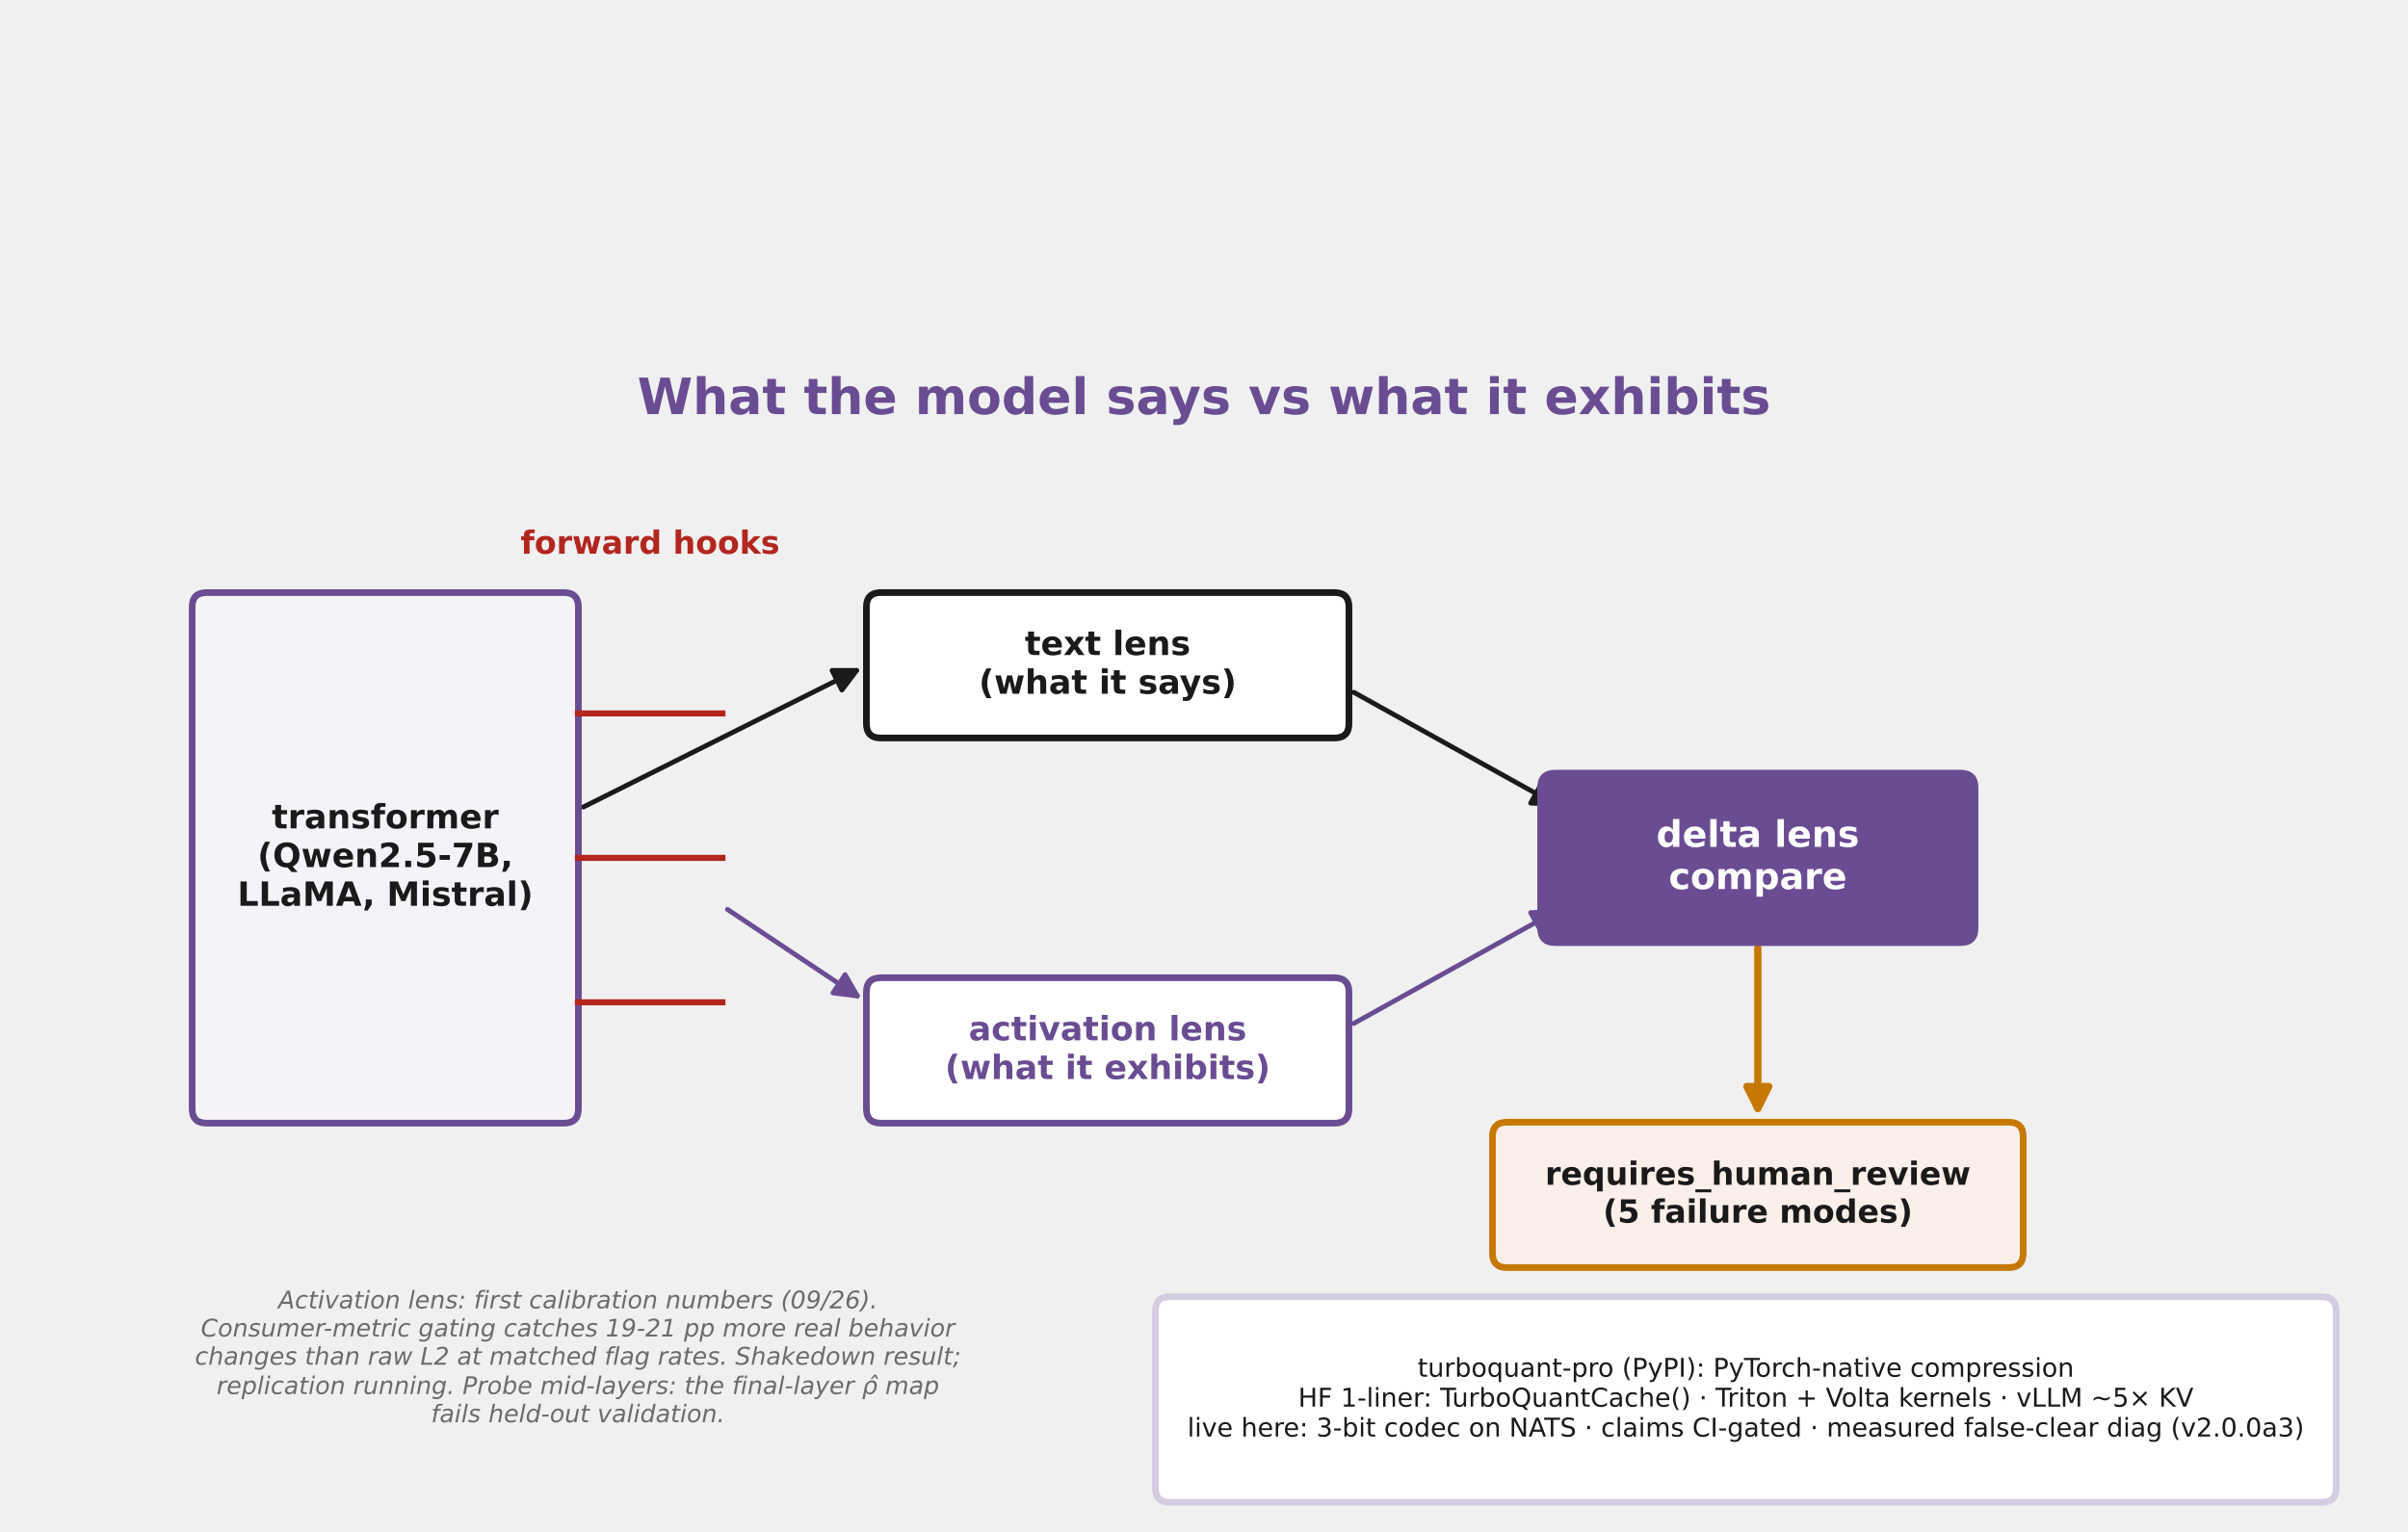
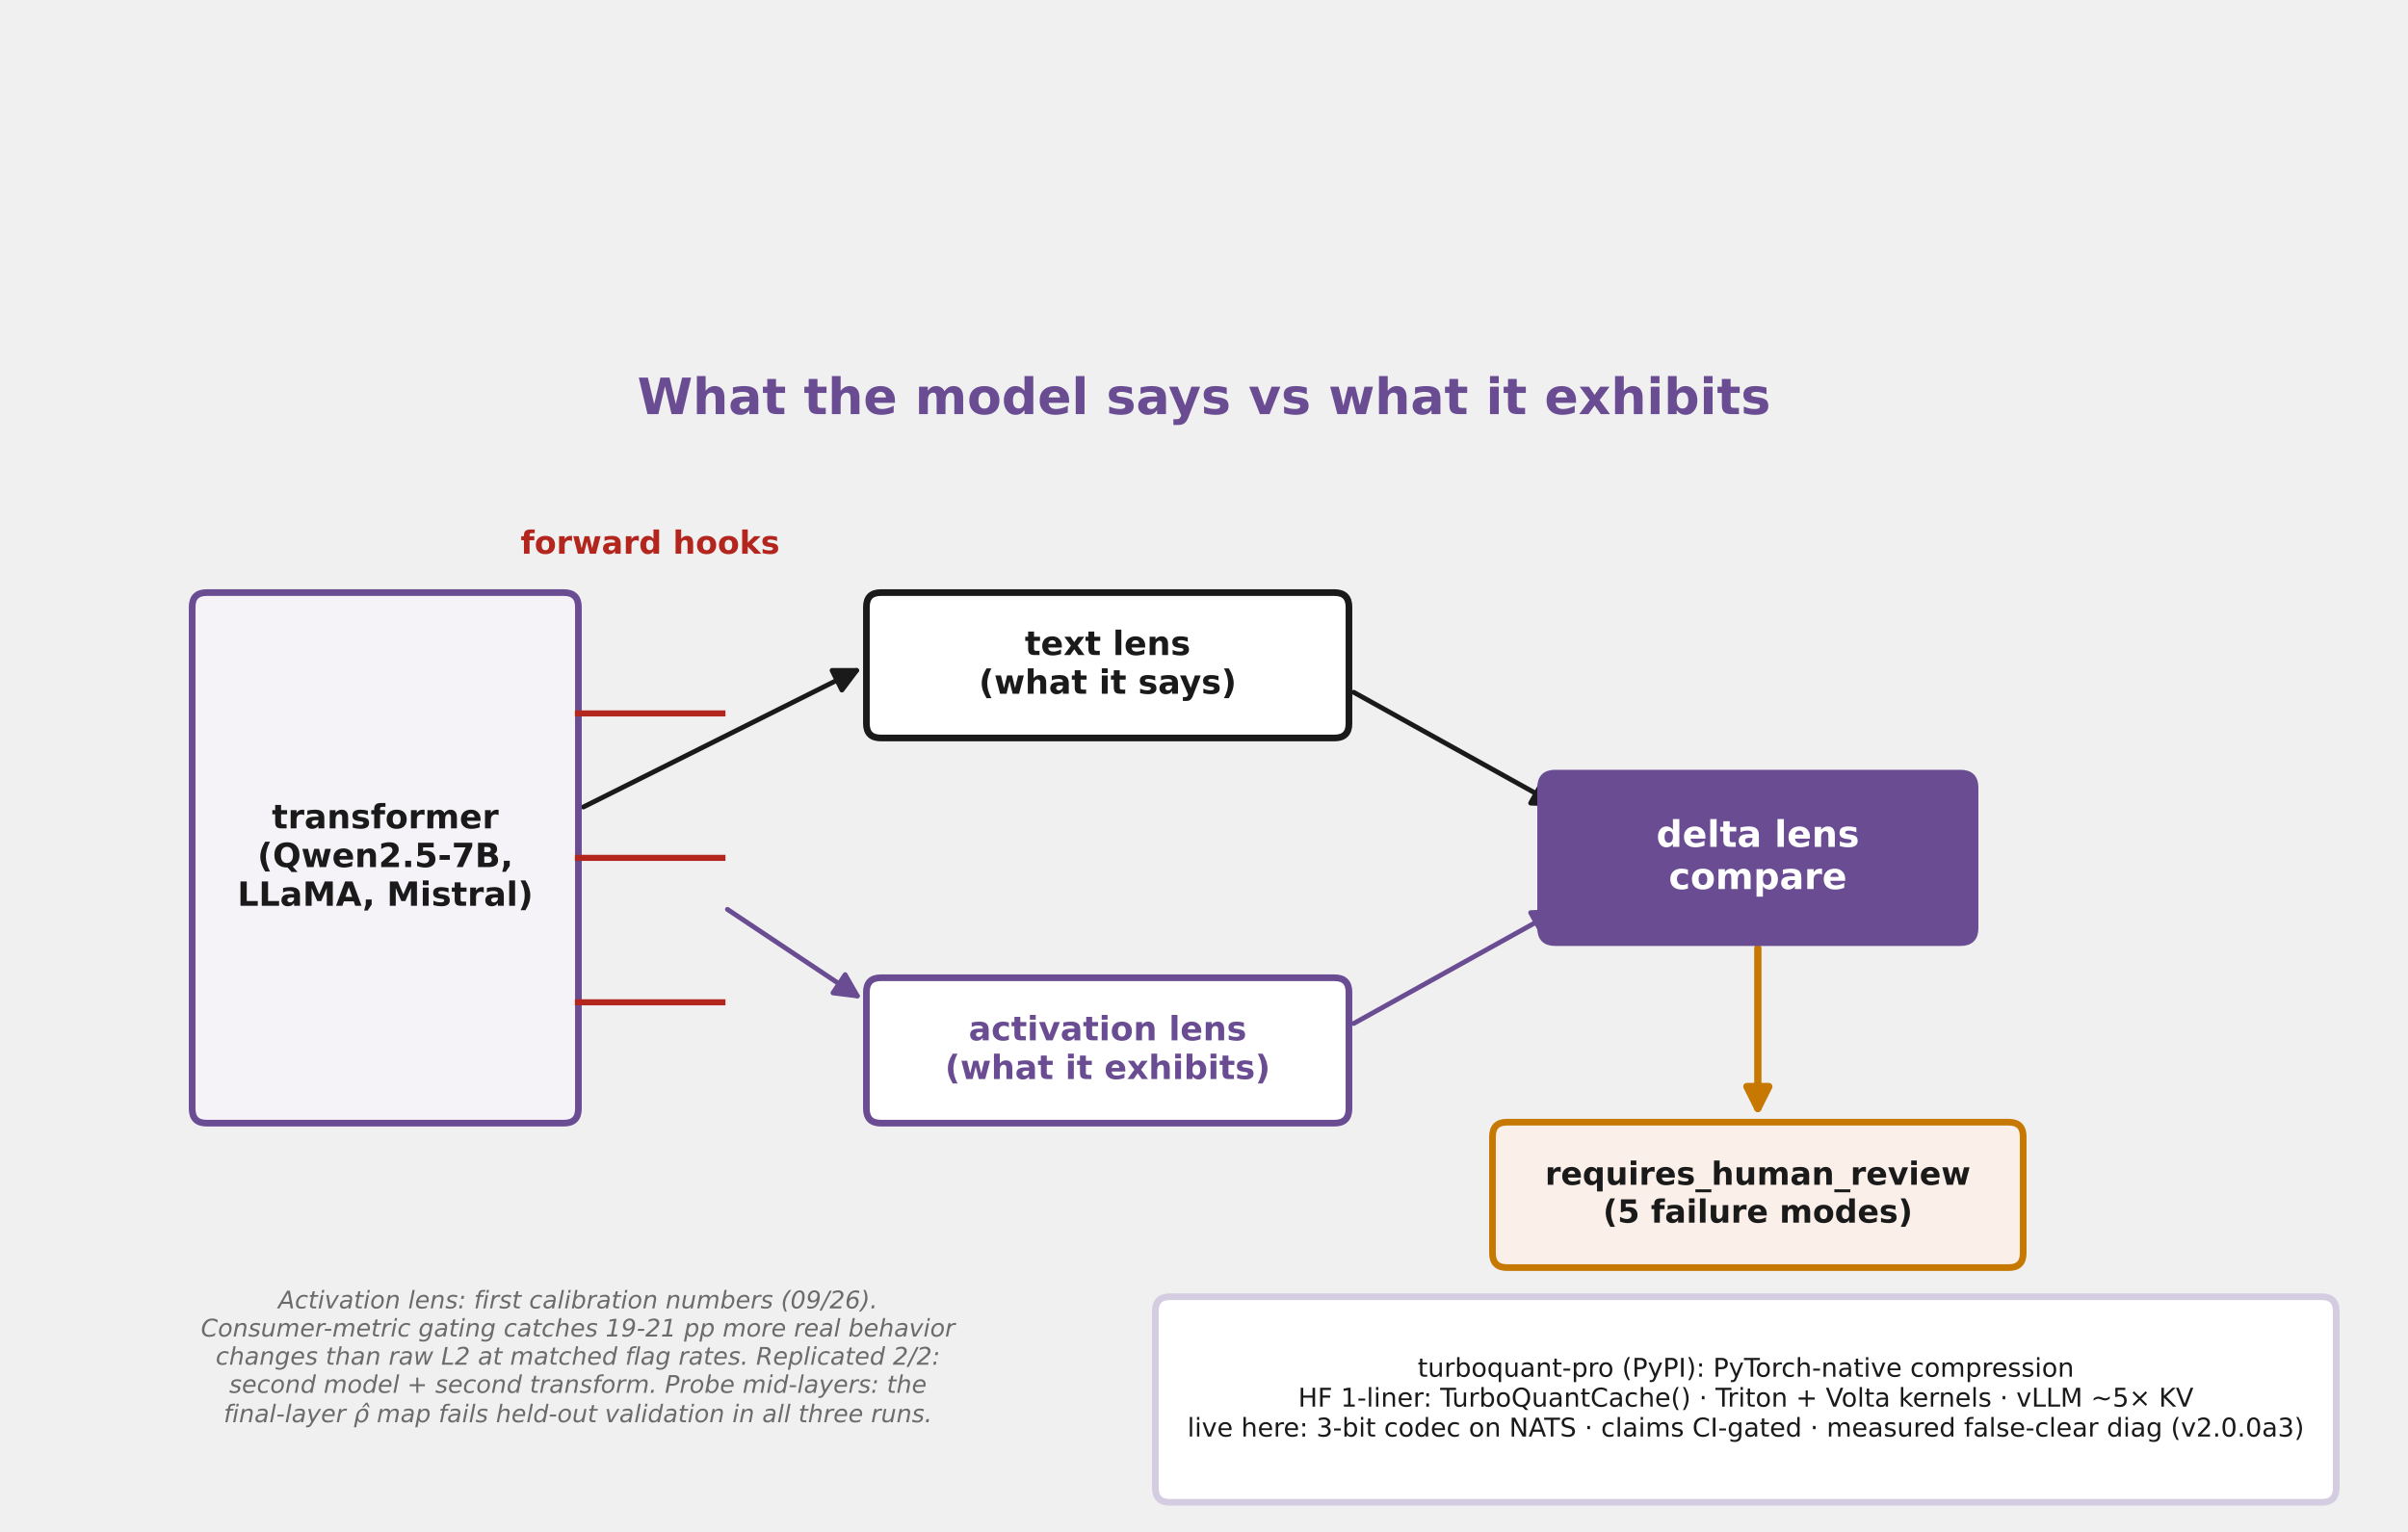
<svg xmlns="http://www.w3.org/2000/svg" width="792pt" height="504pt" viewBox="0 0 792 504" version="1.1">
  <defs>
    <style type="text/css">*{stroke-linejoin: round; stroke-linecap: butt}</style>
  </defs>
  <g id="figure_1">
    <g id="patch_1">
      <path d="M 0 504  L 792 504  L 792 0  L 0 0  L 0 504  z " style="fill: none" />
    </g>
    <g id="axes_1">
      <g id="patch_2">
-         <path d="M 191.87 265.505  Q 237.6 242.64 281.73 220.575  " clip-path="url(#p6b576ec000)" style="fill: none; stroke: #1a1a1a; stroke-width: 1.6; stroke-linecap: round" />
-         <path d="M 273.68 220.575  L 281.73 220.575  L 276.9 227.015  z " clip-path="url(#p6b576ec000)" style="fill: #1a1a1a; stroke: #1a1a1a; stroke-width: 1.6; stroke-linecap: round" />
+         <path d="M 191.87 265.505  Q 237.6 242.64 281.73 220.575  " clip-path="url(#pf31e201447)" style="fill: none; stroke: #1a1a1a; stroke-width: 1.6; stroke-linecap: round" />
+         <path d="M 273.68 220.575  L 281.73 220.575  L 276.9 227.015  z " clip-path="url(#pf31e201447)" style="fill: #1a1a1a; stroke: #1a1a1a; stroke-width: 1.6; stroke-linecap: round" />
      </g>
      <g id="patch_3">
-         <path d="M 239.262 299.188  Q 261.358 313.919 281.966 327.657  " clip-path="url(#p6b576ec000)" style="fill: none; stroke: #6a4c93; stroke-width: 1.6; stroke-linecap: round" />
-         <path d="M 277.972 320.668  L 281.966 327.657  L 273.979 326.659  z " clip-path="url(#p6b576ec000)" style="fill: #6a4c93; stroke: #6a4c93; stroke-width: 1.6; stroke-linecap: round" />
+         <path d="M 239.262 299.188  Q 261.358 313.919 281.966 327.657  " clip-path="url(#pf31e201447)" style="fill: none; stroke: #6a4c93; stroke-width: 1.6; stroke-linecap: round" />
+         <path d="M 277.972 320.668  L 281.966 327.657  L 273.979 326.659  z " clip-path="url(#pf31e201447)" style="fill: #6a4c93; stroke: #6a4c93; stroke-width: 1.6; stroke-linecap: round" />
      </g>
      <g id="patch_4">
-         <path d="M 445.265 227.769  Q 479.16 246.6 511.492 264.562  " clip-path="url(#p6b576ec000)" style="fill: none; stroke: #1a1a1a; stroke-width: 1.6; stroke-linecap: round" />
-         <path d="M 506.946 257.919  L 511.492 264.562  L 503.45 264.213  z " clip-path="url(#p6b576ec000)" style="fill: #1a1a1a; stroke: #1a1a1a; stroke-width: 1.6; stroke-linecap: round" />
+         <path d="M 445.265 227.769  Q 479.16 246.6 511.492 264.562  " clip-path="url(#pf31e201447)" style="fill: none; stroke: #1a1a1a; stroke-width: 1.6; stroke-linecap: round" />
+         <path d="M 506.946 257.919  L 511.492 264.562  L 503.45 264.213  z " clip-path="url(#pf31e201447)" style="fill: #1a1a1a; stroke: #1a1a1a; stroke-width: 1.6; stroke-linecap: round" />
      </g>
      <g id="patch_5">
-         <path d="M 445.265 336.711  Q 479.16 317.88 511.492 299.918  " clip-path="url(#p6b576ec000)" style="fill: none; stroke: #6a4c93; stroke-width: 1.6; stroke-linecap: round" />
-         <path d="M 503.45 300.267  L 511.492 299.918  L 506.946 306.561  z " clip-path="url(#p6b576ec000)" style="fill: #6a4c93; stroke: #6a4c93; stroke-width: 1.6; stroke-linecap: round" />
+         <path d="M 445.265 336.711  Q 479.16 317.88 511.492 299.918  " clip-path="url(#pf31e201447)" style="fill: none; stroke: #6a4c93; stroke-width: 1.6; stroke-linecap: round" />
+         <path d="M 503.45 300.267  L 511.492 299.918  L 506.946 306.561  z " clip-path="url(#pf31e201447)" style="fill: #6a4c93; stroke: #6a4c93; stroke-width: 1.6; stroke-linecap: round" />
      </g>
      <g id="patch_6">
-         <path d="M 578.16 311.958  Q 578.16 339.659 578.16 364.676  " clip-path="url(#p6b576ec000)" style="fill: none; stroke: #c77800; stroke-width: 2.4; stroke-linecap: round" />
-         <path d="M 581.76 357.476  L 578.16 364.676  L 574.56 357.476  z " clip-path="url(#p6b576ec000)" style="fill: #c77800; stroke: #c77800; stroke-width: 2.4; stroke-linecap: round" />
+         <path d="M 578.16 311.958  Q 578.16 339.659 578.16 364.676  " clip-path="url(#pf31e201447)" style="fill: none; stroke: #c77800; stroke-width: 2.4; stroke-linecap: round" />
+         <path d="M 581.76 357.476  L 578.16 364.676  L 574.56 357.476  z " clip-path="url(#pf31e201447)" style="fill: #c77800; stroke: #c77800; stroke-width: 2.4; stroke-linecap: round" />
      </g>
      <g id="patch_7">
-         <path d="M 67.954 369.518  L 185.486 369.518  Q 190.238 369.518 190.238 364.766  L 190.238 199.714  Q 190.238 194.962 185.486 194.962  L 67.954 194.962  Q 63.202 194.962 63.202 199.714  L 63.202 364.766  Q 63.202 369.518 67.954 369.518  z " clip-path="url(#p6b576ec000)" style="fill: #f5f3f8; stroke: #6a4c93; stroke-width: 2.2; stroke-linejoin: miter" />
+         <path d="M 67.954 369.518  L 185.486 369.518  Q 190.238 369.518 190.238 364.766  L 190.238 199.714  Q 190.238 194.962 185.486 194.962  L 67.954 194.962  Q 63.202 194.962 63.202 199.714  L 63.202 364.766  Q 63.202 369.518 67.954 369.518  z " clip-path="url(#pf31e201447)" style="fill: #f5f3f8; stroke: #6a4c93; stroke-width: 2.2; stroke-linejoin: miter" />
      </g>
      <g id="patch_8">
-         <path d="M 289.714 242.798  L 438.926 242.798  Q 443.678 242.798 443.678 238.046  L 443.678 199.714  Q 443.678 194.962 438.926 194.962  L 289.714 194.962  Q 284.962 194.962 284.962 199.714  L 284.962 238.046  Q 284.962 242.798 289.714 242.798  z " clip-path="url(#p6b576ec000)" style="fill: #ffffff; stroke: #1a1a1a; stroke-width: 2.2; stroke-linejoin: miter" />
+         <path d="M 289.714 242.798  L 438.926 242.798  Q 443.678 242.798 443.678 238.046  L 443.678 199.714  Q 443.678 194.962 438.926 194.962  L 289.714 194.962  Q 284.962 194.962 284.962 199.714  L 284.962 238.046  Q 284.962 242.798 289.714 242.798  z " clip-path="url(#pf31e201447)" style="fill: #ffffff; stroke: #1a1a1a; stroke-width: 2.2; stroke-linejoin: miter" />
      </g>
      <g id="patch_9">
-         <path d="M 289.714 369.518  L 438.926 369.518  Q 443.678 369.518 443.678 364.766  L 443.678 326.434  Q 443.678 321.682 438.926 321.682  L 289.714 321.682  Q 284.962 321.682 284.962 326.434  L 284.962 364.766  Q 284.962 369.518 289.714 369.518  z " clip-path="url(#p6b576ec000)" style="fill: #ffffff; stroke: #6a4c93; stroke-width: 2.2; stroke-linejoin: miter" />
+         <path d="M 289.714 369.518  L 438.926 369.518  Q 443.678 369.518 443.678 364.766  L 443.678 326.434  Q 443.678 321.682 438.926 321.682  L 289.714 321.682  Q 284.962 321.682 284.962 326.434  L 284.962 364.766  Q 284.962 369.518 289.714 369.518  z " clip-path="url(#pf31e201447)" style="fill: #ffffff; stroke: #6a4c93; stroke-width: 2.2; stroke-linejoin: miter" />
      </g>
      <g id="patch_10">
-         <path d="M 511.474 310.118  L 644.846 310.118  Q 649.598 310.118 649.598 305.366  L 649.598 259.114  Q 649.598 254.362 644.846 254.362  L 511.474 254.362  Q 506.722 254.362 506.722 259.114  L 506.722 305.366  Q 506.722 310.118 511.474 310.118  z " clip-path="url(#p6b576ec000)" style="fill: #6a4c93; stroke: #6a4c93; stroke-width: 2.2; stroke-linejoin: miter" />
+         <path d="M 511.474 310.118  L 644.846 310.118  Q 649.598 310.118 649.598 305.366  L 649.598 259.114  Q 649.598 254.362 644.846 254.362  L 511.474 254.362  Q 506.722 254.362 506.722 259.114  L 506.722 305.366  Q 506.722 310.118 511.474 310.118  z " clip-path="url(#pf31e201447)" style="fill: #6a4c93; stroke: #6a4c93; stroke-width: 2.2; stroke-linejoin: miter" />
      </g>
      <g id="patch_11">
-         <path d="M 495.634 417.038  L 660.686 417.038  Q 665.438 417.038 665.438 412.286  L 665.438 373.954  Q 665.438 369.202 660.686 369.202  L 495.634 369.202  Q 490.882 369.202 490.882 373.954  L 490.882 412.286  Q 490.882 417.038 495.634 417.038  z " clip-path="url(#p6b576ec000)" style="fill: #fbefe9; stroke: #c77800; stroke-width: 2.2; stroke-linejoin: miter" />
+         <path d="M 495.634 417.038  L 660.686 417.038  Q 665.438 417.038 665.438 412.286  L 665.438 373.954  Q 665.438 369.202 660.686 369.202  L 495.634 369.202  Q 490.882 369.202 490.882 373.954  L 490.882 412.286  Q 490.882 417.038 495.634 417.038  z " clip-path="url(#pf31e201447)" style="fill: #fbefe9; stroke: #c77800; stroke-width: 2.2; stroke-linejoin: miter" />
      </g>
      <g id="patch_12">
-         <path d="M 384.754 494.258  L 763.646 494.258  Q 768.398 494.258 768.398 489.506  L 768.398 431.374  Q 768.398 426.622 763.646 426.622  L 384.754 426.622  Q 380.002 426.622 380.002 431.374  L 380.002 489.506  Q 380.002 494.258 384.754 494.258  z " clip-path="url(#p6b576ec000)" style="fill: #ffffff; stroke: #d4cce0; stroke-width: 2.2; stroke-linejoin: miter" />
+         <path d="M 384.754 494.258  L 763.646 494.258  Q 768.398 494.258 768.398 489.506  L 768.398 431.374  Q 768.398 426.622 763.646 426.622  L 384.754 426.622  Q 380.002 426.622 380.002 431.374  L 380.002 489.506  Q 380.002 494.258 384.754 494.258  z " clip-path="url(#pf31e201447)" style="fill: #ffffff; stroke: #d4cce0; stroke-width: 2.2; stroke-linejoin: miter" />
      </g>
      <g id="text_1">
        <text style="font-weight: 700; font-size: 11px; font-family: 'DejaVu Sans'; fill: #1a1a1a" transform="translate(89.42141 272.5398)">transformer</text>
        <text style="font-weight: 700; font-size: 11px; font-family: 'DejaVu Sans'; fill: #1a1a1a" transform="translate(84.66992 285.2753)">(Qwen2.5-7B,</text>
        <text style="font-weight: 700; font-size: 11px; font-family: 'DejaVu Sans'; fill: #1a1a1a" transform="translate(78.07852 298.0108)">LLaMA, Mistral)</text>
      </g>
      <g id="text_2">
        <text style="font-weight: 700; font-size: 11px; font-family: 'DejaVu Sans'; fill: #1a1a1a" transform="translate(337.0649 215.5046)">text lens</text>
        <text style="font-weight: 700; font-size: 11px; font-family: 'DejaVu Sans'; fill: #1a1a1a" transform="translate(321.9399 228.2401)">(what it says)</text>
      </g>
      <g id="text_3">
        <text style="font-weight: 700; font-size: 11px; font-family: 'DejaVu Sans'; fill: #6a4c93" transform="translate(318.609 342.2676)">activation lens</text>
        <text style="font-weight: 700; font-size: 11px; font-family: 'DejaVu Sans'; fill: #6a4c93" transform="translate(310.8084 355.0031)">(what it exhibits)</text>
      </g>
      <g id="text_4">
        <text style="font-weight: 700; font-size: 12px; font-family: 'DejaVu Sans'; fill: #ffffff" transform="translate(544.7644 278.6046)">delta lens</text>
        <text style="font-weight: 700; font-size: 12px; font-family: 'DejaVu Sans'; fill: #ffffff" transform="translate(548.8566 292.4979)">compare</text>
      </g>
      <g id="text_5">
        <text style="font-weight: 700; font-size: 10.5px; font-family: 'DejaVu Sans'; fill: #1a1a1a" transform="translate(508.1816 389.793)">requires_human_review</text>
        <text style="font-weight: 700; font-size: 10.5px; font-family: 'DejaVu Sans'; fill: #1a1a1a" transform="translate(527.2186 402.2417)">(5 failure modes)</text>
      </g>
      <g id="text_6">
        <text style="font-size: 8.5px; font-family: 'DejaVu Sans'; fill: #1a1a1a" transform="translate(466.2746 452.9444)">turboquant-pro (PyPI): PyTorch-native compression</text>
        <text style="font-size: 8.5px; font-family: 'DejaVu Sans'; fill: #1a1a1a" transform="translate(426.974 462.7855)">HF 1-liner: TurboQuantCache() · Triton + Volta kernels · vLLM ~5× KV</text>
        <text style="font-size: 8.5px; font-family: 'DejaVu Sans'; fill: #1a1a1a" transform="translate(390.5382 472.6265)">live here: 3-bit codec on NATS · claims CI-gated · measured false-clear diag (v2.0.0a3)</text>
      </g>
      <g id="text_7">
        <text style="font-weight: 700; font-size: 16.5px; font-family: 'DejaVu Sans'; text-anchor: middle; fill: #6a4c93" x="396" y="136.249" transform="rotate(-0 396 136.2485)">What the model says  vs  what it exhibits</text>
      </g>
      <g id="line2d_1">
-         <path d="M 190.08 329.76  L 237.6 329.76  " clip-path="url(#p6b576ec000)" style="fill: none; stroke: #b3261e; stroke-width: 2; stroke-linecap: square" />
+         <path d="M 190.08 329.76  L 237.6 329.76  " clip-path="url(#pf31e201447)" style="fill: none; stroke: #b3261e; stroke-width: 2; stroke-linecap: square" />
      </g>
      <g id="line2d_2">
-         <path d="M 190.08 282.24  L 237.6 282.24  " clip-path="url(#p6b576ec000)" style="fill: none; stroke: #b3261e; stroke-width: 2; stroke-linecap: square" />
+         <path d="M 190.08 282.24  L 237.6 282.24  " clip-path="url(#pf31e201447)" style="fill: none; stroke: #b3261e; stroke-width: 2; stroke-linecap: square" />
      </g>
      <g id="line2d_3">
-         <path d="M 190.08 234.72  L 237.6 234.72  " clip-path="url(#p6b576ec000)" style="fill: none; stroke: #b3261e; stroke-width: 2; stroke-linecap: square" />
+         <path d="M 190.08 234.72  L 237.6 234.72  " clip-path="url(#pf31e201447)" style="fill: none; stroke: #b3261e; stroke-width: 2; stroke-linecap: square" />
      </g>
      <g id="text_8">
        <text style="font-weight: 700; font-size: 10.5px; font-family: 'DejaVu Sans'; text-anchor: middle; fill: #b3261e" x="213.84" y="182.177" transform="rotate(-0 213.84 182.1773)">forward hooks</text>
      </g>
      <g id="text_9">
        <text style="font-style: italic; font-size: 8px; font-family: 'DejaVu Sans'; fill: #6b6b6b" transform="translate(91.48875 430.4591)">Activation lens: first calibration numbers (09/26).</text>
        <text style="font-style: italic; font-size: 8px; font-family: 'DejaVu Sans'; fill: #6b6b6b" transform="translate(66.06188 439.7213)">Consumer-metric gating catches 19-21 pp more real behavior</text>
-         <text style="font-style: italic; font-size: 8px; font-family: 'DejaVu Sans'; fill: #6b6b6b" transform="translate(64.09625 448.9835)">changes than raw L2 at matched flag rates. Shakedown result;</text>
-         <text style="font-style: italic; font-size: 8px; font-family: 'DejaVu Sans'; fill: #6b6b6b" transform="translate(71.2475 458.6457)">replication running. Probe mid-layers: the final-layer ρ̂ map</text>
-         <text style="font-style: italic; font-size: 8px; font-family: 'DejaVu Sans'; fill: #6b6b6b" transform="translate(141.7663 467.9079)">fails held-out validation.</text>
+         <text style="font-style: italic; font-size: 8px; font-family: 'DejaVu Sans'; fill: #6b6b6b" transform="translate(70.93688 448.9835)">changes than raw L2 at matched flag rates. Replicated 2/2:</text>
+         <text style="font-style: italic; font-size: 8px; font-family: 'DejaVu Sans'; fill: #6b6b6b" transform="translate(75.36562 458.2457)">second model + second transform. Probe mid-layers: the</text>
+         <text style="font-style: italic; font-size: 8px; font-family: 'DejaVu Sans'; fill: #6b6b6b" transform="translate(73.5575 467.9079)">final-layer ρ̂ map fails held-out validation in all three runs.</text>
      </g>
    </g>
  </g>
  <defs>
-     <clipPath id="p6b576ec000">
+     <clipPath id="pf31e201447">
      <rect x="0" y="0" width="792" height="504" />
    </clipPath>
  </defs>
</svg>
